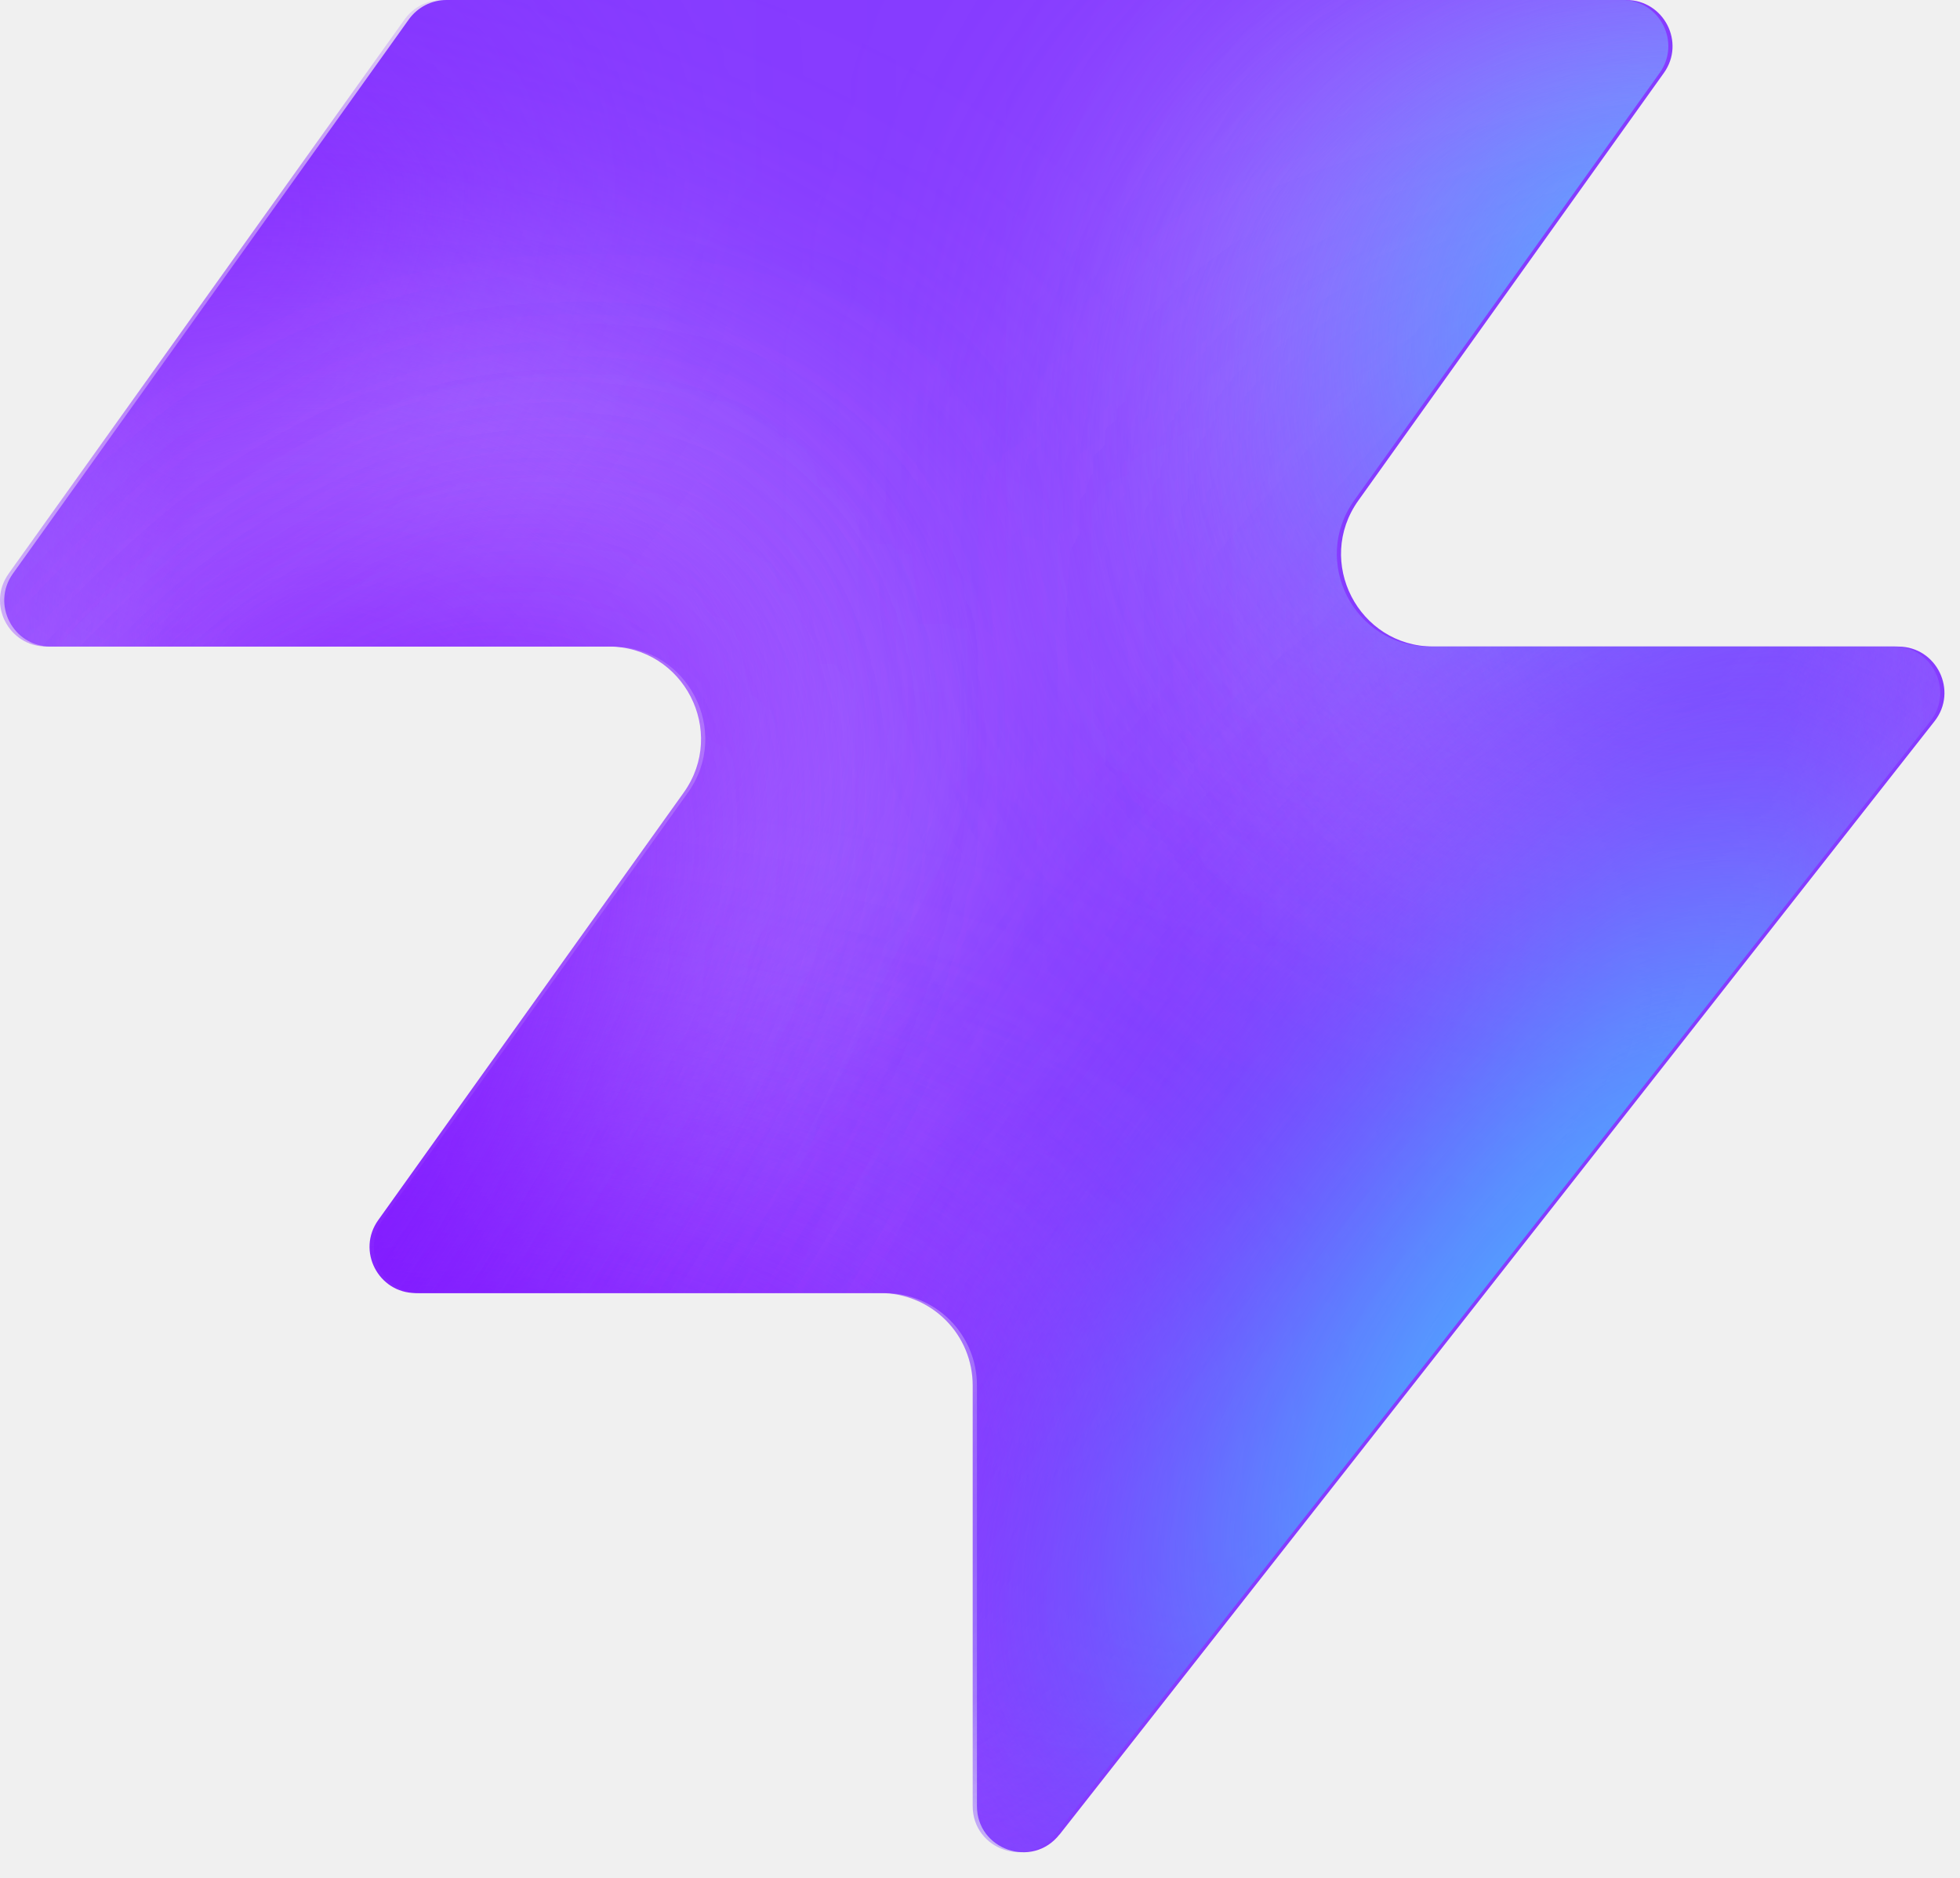
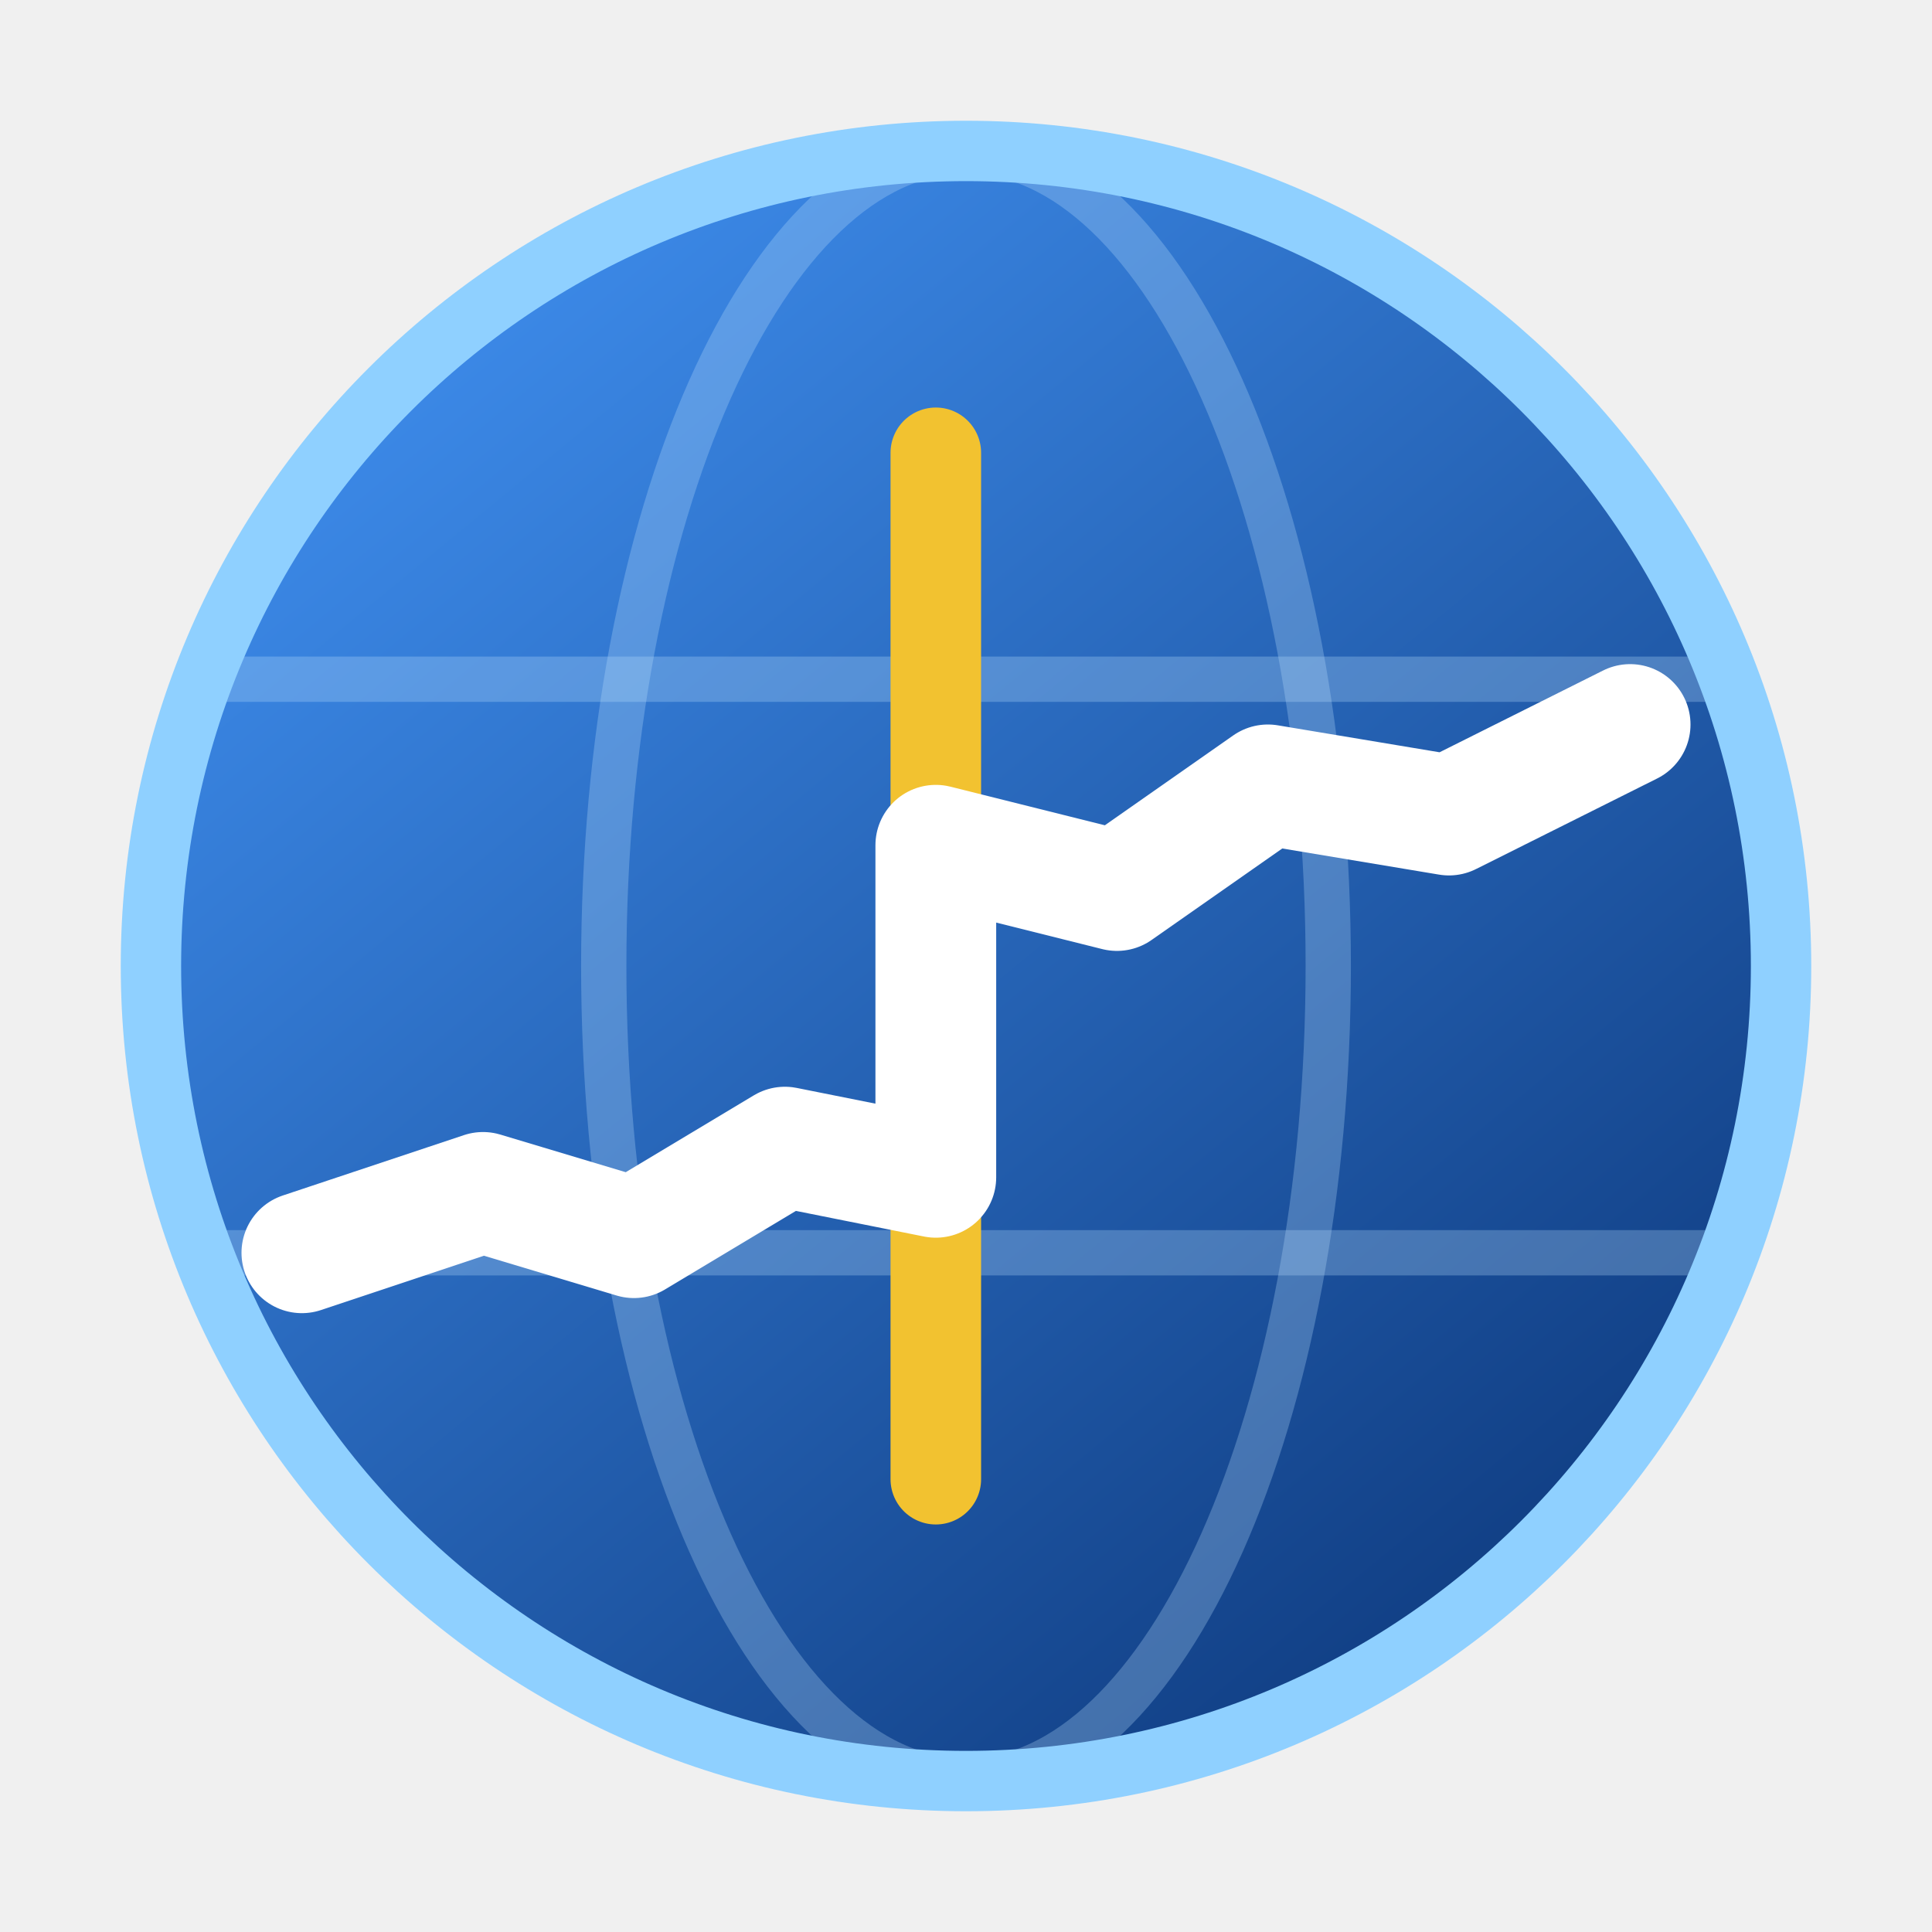
- <svg xmlns="http://www.w3.org/2000/svg" width="48" height="46" fill="none" viewBox="0 0 48 46">
-   <path fill="#863bff" d="M25.946 44.938c-.664.845-2.021.375-2.021-.698V33.937a2.26 2.26 0 0 0-2.262-2.262H10.287c-.92 0-1.456-1.04-.92-1.788l7.48-10.471c1.07-1.497 0-3.578-1.842-3.578H1.237c-.92 0-1.456-1.04-.92-1.788L10.013.474c.214-.297.556-.474.92-.474h28.894c.92 0 1.456 1.04.92 1.788l-7.48 10.471c-1.07 1.498 0 3.579 1.842 3.579h11.377c.943 0 1.473 1.088.89 1.83L25.947 44.94z" style="fill:#863bff;fill:color(display-p3 .525 .23 1);fill-opacity:1" />
-   <mask id="a" width="48" height="46" x="0" y="0" maskUnits="userSpaceOnUse" style="mask-type:alpha">
-     <path fill="#000" d="M25.842 44.938c-.664.844-2.021.375-2.021-.698V33.937a2.26 2.26 0 0 0-2.262-2.262H10.183c-.92 0-1.456-1.04-.92-1.788l7.48-10.471c1.07-1.498 0-3.579-1.842-3.579H1.133c-.92 0-1.456-1.04-.92-1.787L9.91.473c.214-.297.556-.474.92-.474h28.894c.92 0 1.456 1.04.92 1.788l-7.48 10.471c-1.07 1.498 0 3.578 1.842 3.578h11.377c.943 0 1.473 1.088.89 1.832L25.843 44.94z" style="fill:#000;fill-opacity:1" />
-   </mask>
-   <g mask="url(#a)">
-     <g filter="url(#b)">
-       <ellipse cx="5.508" cy="14.704" fill="#ede6ff" rx="5.508" ry="14.704" style="fill:#ede6ff;fill:color(display-p3 .927 .903 1);fill-opacity:1" transform="matrix(.00324 1 1 -.00324 -4.47 31.516)" />
-     </g>
-     <g filter="url(#c)">
-       <ellipse cx="10.399" cy="29.851" fill="#ede6ff" rx="10.399" ry="29.851" style="fill:#ede6ff;fill:color(display-p3 .927 .903 1);fill-opacity:1" transform="matrix(.00324 1 1 -.00324 -39.328 7.883)" />
-     </g>
-     <g filter="url(#d)">
-       <ellipse cx="5.508" cy="30.487" fill="#7e14ff" rx="5.508" ry="30.487" style="fill:#7e14ff;fill:color(display-p3 .492 .077 1);fill-opacity:1" transform="rotate(89.814 -25.913 -14.639)scale(1 -1)" />
-     </g>
-     <g filter="url(#e)">
-       <ellipse cx="5.508" cy="30.599" fill="#7e14ff" rx="5.508" ry="30.599" style="fill:#7e14ff;fill:color(display-p3 .492 .077 1);fill-opacity:1" transform="rotate(89.814 -32.644 -3.334)scale(1 -1)" />
-     </g>
-     <g filter="url(#f)">
-       <ellipse cx="5.508" cy="30.599" fill="#7e14ff" rx="5.508" ry="30.599" style="fill:#7e14ff;fill:color(display-p3 .492 .077 1);fill-opacity:1" transform="matrix(.00324 1 1 -.00324 -34.34 30.47)" />
-     </g>
-     <g filter="url(#g)">
-       <ellipse cx="14.072" cy="22.078" fill="#ede6ff" rx="14.072" ry="22.078" style="fill:#ede6ff;fill:color(display-p3 .927 .903 1);fill-opacity:1" transform="rotate(93.35 24.506 48.493)scale(-1 1)" />
-     </g>
-     <g filter="url(#h)">
-       <ellipse cx="3.47" cy="21.501" fill="#7e14ff" rx="3.47" ry="21.501" style="fill:#7e14ff;fill:color(display-p3 .492 .077 1);fill-opacity:1" transform="rotate(89.009 28.708 47.59)scale(-1 1)" />
-     </g>
-     <g filter="url(#i)">
-       <ellipse cx="3.47" cy="21.501" fill="#7e14ff" rx="3.47" ry="21.501" style="fill:#7e14ff;fill:color(display-p3 .492 .077 1);fill-opacity:1" transform="rotate(89.009 28.708 47.59)scale(-1 1)" />
-     </g>
-     <g filter="url(#j)">
-       <ellipse cx=".387" cy="8.972" fill="#7e14ff" rx="4.407" ry="29.108" style="fill:#7e14ff;fill:color(display-p3 .492 .077 1);fill-opacity:1" transform="rotate(39.51 .387 8.972)" />
-     </g>
-     <g filter="url(#k)">
-       <ellipse cx="47.523" cy="-6.092" fill="#7e14ff" rx="4.407" ry="29.108" style="fill:#7e14ff;fill:color(display-p3 .492 .077 1);fill-opacity:1" transform="rotate(37.892 47.523 -6.092)" />
-     </g>
-     <g filter="url(#l)">
-       <ellipse cx="41.412" cy="6.333" fill="#47bfff" rx="5.971" ry="9.665" style="fill:#47bfff;fill:color(display-p3 .28 .748 1);fill-opacity:1" transform="rotate(37.892 41.412 6.333)" />
-     </g>
-     <g filter="url(#m)">
-       <ellipse cx="-1.879" cy="38.332" fill="#7e14ff" rx="4.407" ry="29.108" style="fill:#7e14ff;fill:color(display-p3 .492 .077 1);fill-opacity:1" transform="rotate(37.892 -1.88 38.332)" />
-     </g>
-     <g filter="url(#n)">
-       <ellipse cx="-1.879" cy="38.332" fill="#7e14ff" rx="4.407" ry="29.108" style="fill:#7e14ff;fill:color(display-p3 .492 .077 1);fill-opacity:1" transform="rotate(37.892 -1.88 38.332)" />
-     </g>
-     <g filter="url(#o)">
-       <ellipse cx="35.651" cy="29.907" fill="#7e14ff" rx="4.407" ry="29.108" style="fill:#7e14ff;fill:color(display-p3 .492 .077 1);fill-opacity:1" transform="rotate(37.892 35.651 29.907)" />
-     </g>
-     <g filter="url(#p)">
-       <ellipse cx="38.418" cy="32.4" fill="#47bfff" rx="5.971" ry="15.297" style="fill:#47bfff;fill:color(display-p3 .28 .748 1);fill-opacity:1" transform="rotate(37.892 38.418 32.4)" />
-     </g>
+ <svg xmlns="http://www.w3.org/2000/svg" viewBox="0 0 64 64">
+   <defs>
+     <linearGradient id="ep-globe" x1="0.15" y1="0.1" x2="0.85" y2="0.95">
+       <stop offset="0" stop-color="#3d8bea" />
+       <stop offset="1" stop-color="#0e3a7e" />
+     </linearGradient>
+     <clipPath id="ep-clip">
+       <circle cx="32" cy="32" r="27" />
+     </clipPath>
+   </defs>
+   <circle cx="32" cy="32" r="27" fill="url(#ep-globe)" />
+   <g clip-path="url(#ep-clip)" fill="none" stroke="#bfe3ff" stroke-opacity=".28" stroke-width="1.5">
+     <ellipse cx="32" cy="32" rx="12" ry="27" />
+     <path d="M5 22.5h54M5 41.5h54" />
  </g>
-   <defs>
-     <filter id="b" width="60.045" height="41.654" x="-19.77" y="16.149" color-interpolation-filters="sRGB" filterUnits="userSpaceOnUse">
-       <feFlood flood-opacity="0" result="BackgroundImageFix" />
-       <feBlend in="SourceGraphic" in2="BackgroundImageFix" result="shape" />
-       <feGaussianBlur result="effect1_foregroundBlur_2002_17158" stdDeviation="7.659" />
-     </filter>
-     <filter id="c" width="90.34" height="51.437" x="-54.613" y="-7.533" color-interpolation-filters="sRGB" filterUnits="userSpaceOnUse">
-       <feFlood flood-opacity="0" result="BackgroundImageFix" />
-       <feBlend in="SourceGraphic" in2="BackgroundImageFix" result="shape" />
-       <feGaussianBlur result="effect1_foregroundBlur_2002_17158" stdDeviation="7.659" />
-     </filter>
-     <filter id="d" width="79.355" height="29.4" x="-49.64" y="2.03" color-interpolation-filters="sRGB" filterUnits="userSpaceOnUse">
-       <feFlood flood-opacity="0" result="BackgroundImageFix" />
-       <feBlend in="SourceGraphic" in2="BackgroundImageFix" result="shape" />
-       <feGaussianBlur result="effect1_foregroundBlur_2002_17158" stdDeviation="4.596" />
-     </filter>
-     <filter id="e" width="79.579" height="29.4" x="-45.045" y="20.029" color-interpolation-filters="sRGB" filterUnits="userSpaceOnUse">
-       <feFlood flood-opacity="0" result="BackgroundImageFix" />
-       <feBlend in="SourceGraphic" in2="BackgroundImageFix" result="shape" />
-       <feGaussianBlur result="effect1_foregroundBlur_2002_17158" stdDeviation="4.596" />
-     </filter>
-     <filter id="f" width="79.579" height="29.4" x="-43.513" y="21.178" color-interpolation-filters="sRGB" filterUnits="userSpaceOnUse">
-       <feFlood flood-opacity="0" result="BackgroundImageFix" />
-       <feBlend in="SourceGraphic" in2="BackgroundImageFix" result="shape" />
-       <feGaussianBlur result="effect1_foregroundBlur_2002_17158" stdDeviation="4.596" />
-     </filter>
-     <filter id="g" width="74.749" height="58.852" x="15.756" y="-17.901" color-interpolation-filters="sRGB" filterUnits="userSpaceOnUse">
-       <feFlood flood-opacity="0" result="BackgroundImageFix" />
-       <feBlend in="SourceGraphic" in2="BackgroundImageFix" result="shape" />
-       <feGaussianBlur result="effect1_foregroundBlur_2002_17158" stdDeviation="7.659" />
-     </filter>
-     <filter id="h" width="61.377" height="25.362" x="23.548" y="2.284" color-interpolation-filters="sRGB" filterUnits="userSpaceOnUse">
-       <feFlood flood-opacity="0" result="BackgroundImageFix" />
-       <feBlend in="SourceGraphic" in2="BackgroundImageFix" result="shape" />
-       <feGaussianBlur result="effect1_foregroundBlur_2002_17158" stdDeviation="4.596" />
-     </filter>
-     <filter id="i" width="61.377" height="25.362" x="23.548" y="2.284" color-interpolation-filters="sRGB" filterUnits="userSpaceOnUse">
-       <feFlood flood-opacity="0" result="BackgroundImageFix" />
-       <feBlend in="SourceGraphic" in2="BackgroundImageFix" result="shape" />
-       <feGaussianBlur result="effect1_foregroundBlur_2002_17158" stdDeviation="4.596" />
-     </filter>
-     <filter id="j" width="56.045" height="63.649" x="-27.636" y="-22.853" color-interpolation-filters="sRGB" filterUnits="userSpaceOnUse">
-       <feFlood flood-opacity="0" result="BackgroundImageFix" />
-       <feBlend in="SourceGraphic" in2="BackgroundImageFix" result="shape" />
-       <feGaussianBlur result="effect1_foregroundBlur_2002_17158" stdDeviation="4.596" />
-     </filter>
-     <filter id="k" width="54.814" height="64.646" x="20.116" y="-38.415" color-interpolation-filters="sRGB" filterUnits="userSpaceOnUse">
-       <feFlood flood-opacity="0" result="BackgroundImageFix" />
-       <feBlend in="SourceGraphic" in2="BackgroundImageFix" result="shape" />
-       <feGaussianBlur result="effect1_foregroundBlur_2002_17158" stdDeviation="4.596" />
-     </filter>
-     <filter id="l" width="33.541" height="35.313" x="24.641" y="-11.323" color-interpolation-filters="sRGB" filterUnits="userSpaceOnUse">
-       <feFlood flood-opacity="0" result="BackgroundImageFix" />
-       <feBlend in="SourceGraphic" in2="BackgroundImageFix" result="shape" />
-       <feGaussianBlur result="effect1_foregroundBlur_2002_17158" stdDeviation="4.596" />
-     </filter>
-     <filter id="m" width="54.814" height="64.646" x="-29.286" y="6.009" color-interpolation-filters="sRGB" filterUnits="userSpaceOnUse">
-       <feFlood flood-opacity="0" result="BackgroundImageFix" />
-       <feBlend in="SourceGraphic" in2="BackgroundImageFix" result="shape" />
-       <feGaussianBlur result="effect1_foregroundBlur_2002_17158" stdDeviation="4.596" />
-     </filter>
-     <filter id="n" width="54.814" height="64.646" x="-29.286" y="6.009" color-interpolation-filters="sRGB" filterUnits="userSpaceOnUse">
-       <feFlood flood-opacity="0" result="BackgroundImageFix" />
-       <feBlend in="SourceGraphic" in2="BackgroundImageFix" result="shape" />
-       <feGaussianBlur result="effect1_foregroundBlur_2002_17158" stdDeviation="4.596" />
-     </filter>
-     <filter id="o" width="54.814" height="64.646" x="8.244" y="-2.416" color-interpolation-filters="sRGB" filterUnits="userSpaceOnUse">
-       <feFlood flood-opacity="0" result="BackgroundImageFix" />
-       <feBlend in="SourceGraphic" in2="BackgroundImageFix" result="shape" />
-       <feGaussianBlur result="effect1_foregroundBlur_2002_17158" stdDeviation="4.596" />
-     </filter>
-     <filter id="p" width="39.409" height="43.623" x="18.713" y="10.588" color-interpolation-filters="sRGB" filterUnits="userSpaceOnUse">
-       <feFlood flood-opacity="0" result="BackgroundImageFix" />
-       <feBlend in="SourceGraphic" in2="BackgroundImageFix" result="shape" />
-       <feGaussianBlur result="effect1_foregroundBlur_2002_17158" stdDeviation="4.596" />
-     </filter>
-   </defs>
+   <path d="M31 15 V49" stroke="#f2c230" stroke-width="3" stroke-linecap="round" />
+   <path d="M10 41.5 L16 39.5 L21 41 L26 38 L31 39 V28 L37 29.5 L42 26 L48 27 L54 24" fill="none" stroke="#fff" stroke-width="4" stroke-linecap="round" stroke-linejoin="round" />
+   <circle cx="32" cy="32" r="27" fill="none" stroke="#8fd0ff" stroke-width="2" />
</svg>
